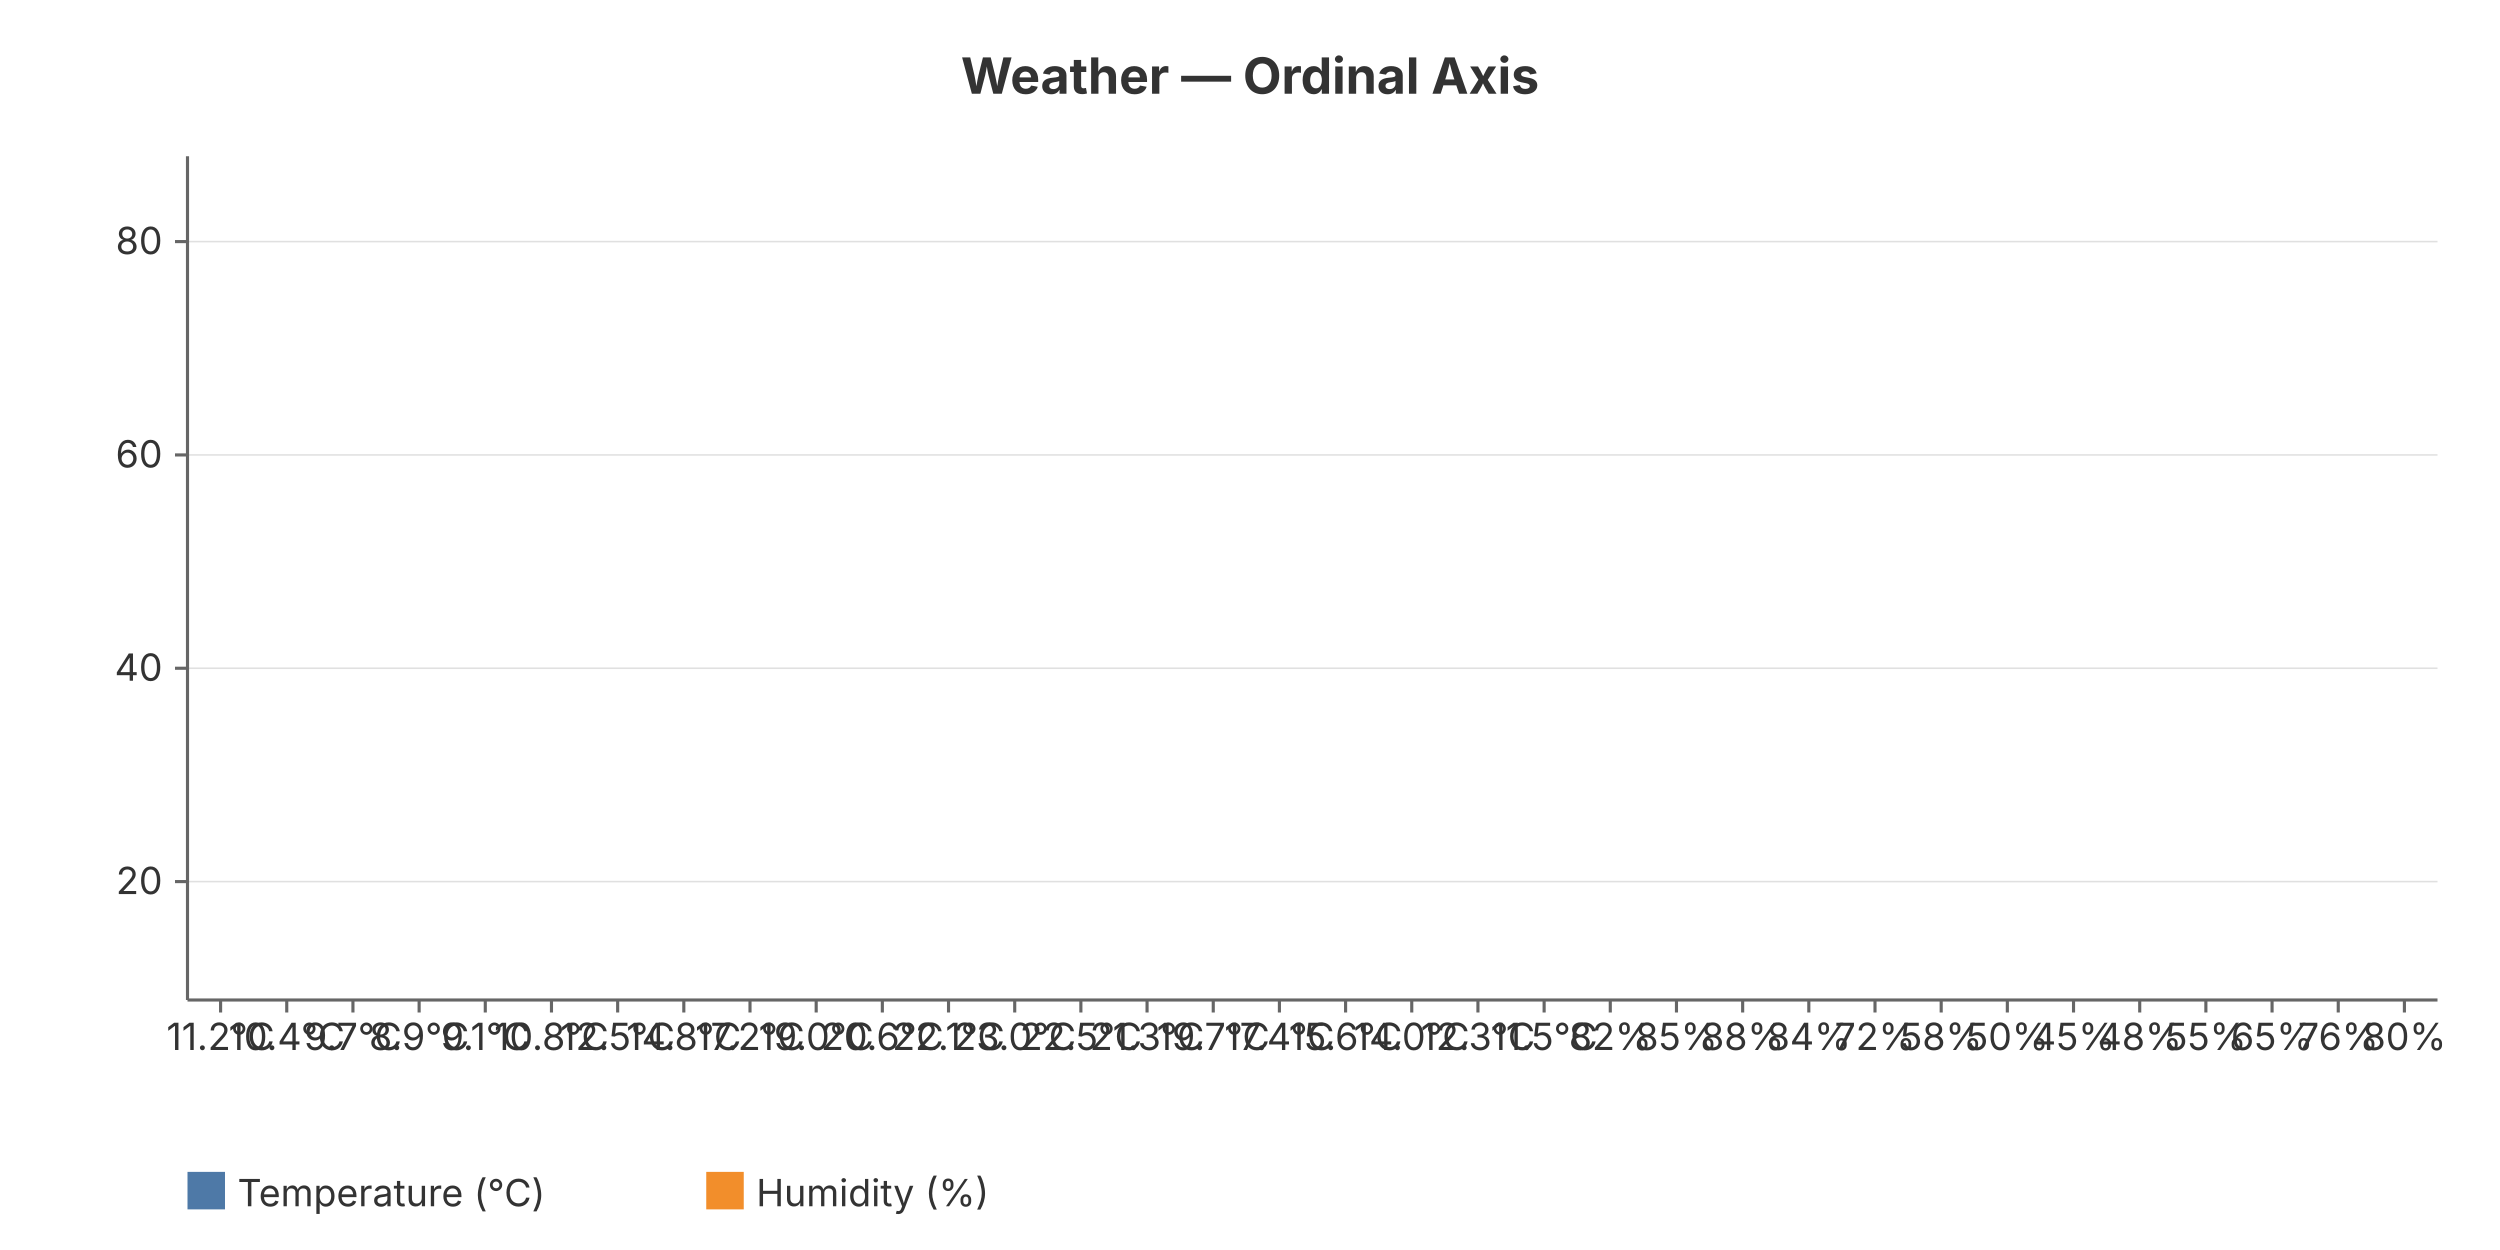
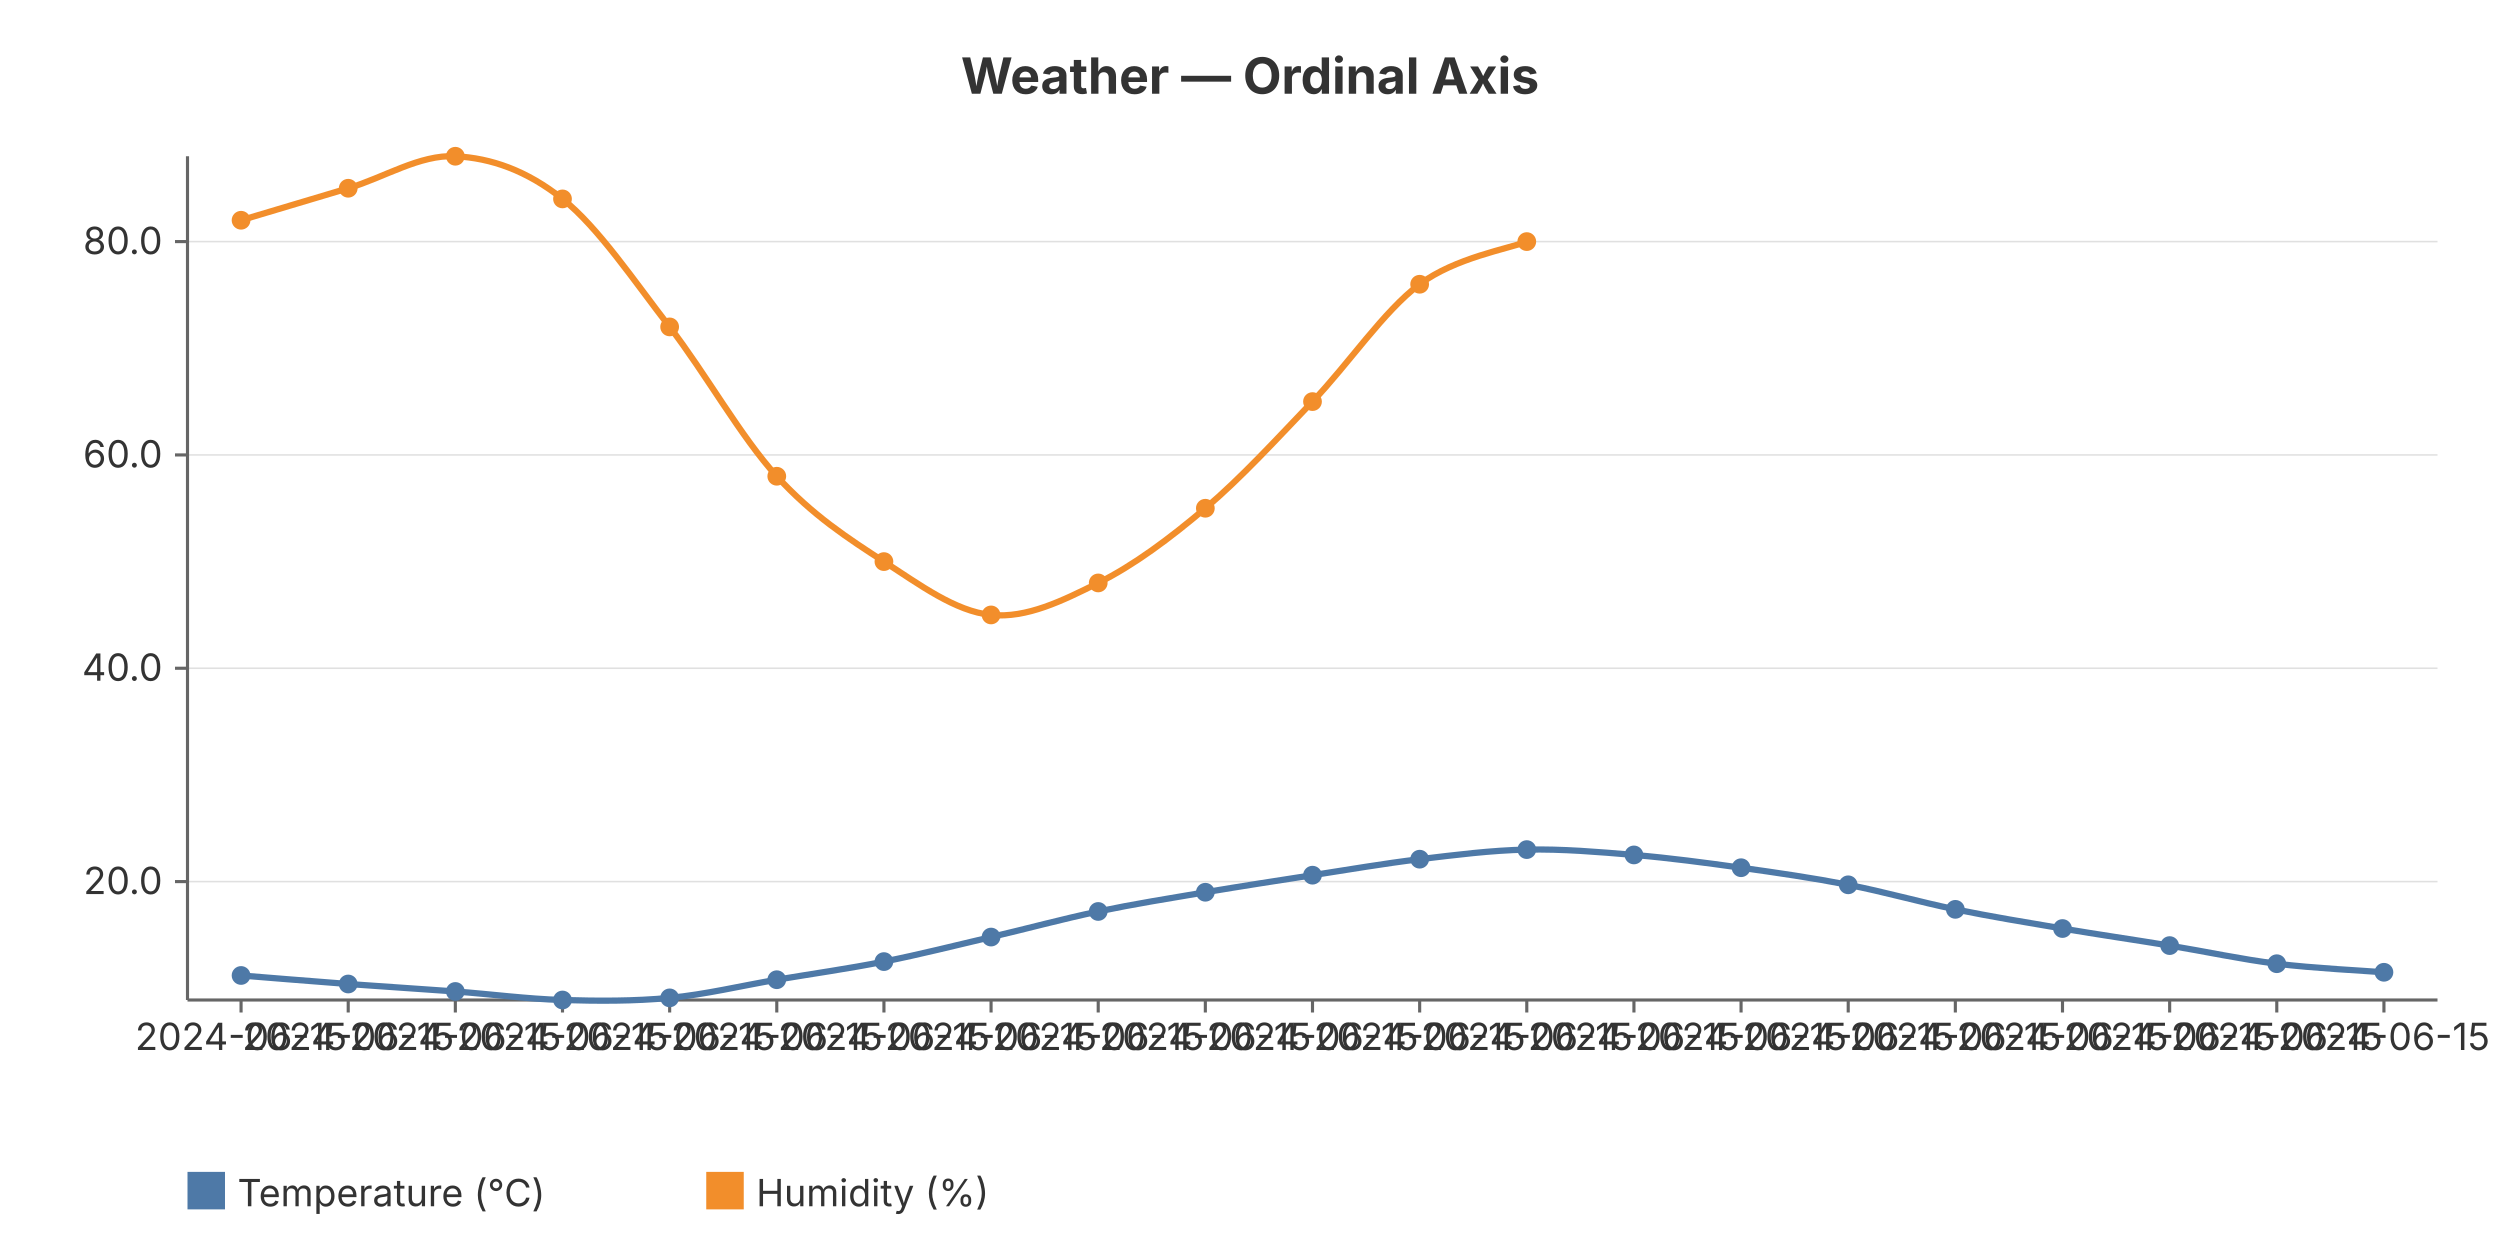
<svg xmlns="http://www.w3.org/2000/svg" viewBox="0 0 800 400" role="img" aria-labelledby="chart-title">
  <style>
    .tooltip { display: none; pointer-events: none; }
    .data-point:hover .tooltip { display: block; }
    .point { transition: r 0.15s; }
    .data-point:hover .point { r: 5; }
    .line { transition: stroke-width 0.2s; }
  </style>
  <rect x="0.00" y="0.00" width="800.00" height="400.00" fill="#ffffff" />
  <g class="grid">
    <line x1="60.00" y1="282.11" x2="780.00" y2="282.11" stroke="#e0e0e0" stroke-width="0.5" />
    <line x1="60.00" y1="213.84" x2="780.00" y2="213.84" stroke="#e0e0e0" stroke-width="0.5" />
    <line x1="60.00" y1="145.58" x2="780.00" y2="145.58" stroke="#e0e0e0" stroke-width="0.5" />
    <line x1="60.00" y1="77.31" x2="780.00" y2="77.31" stroke="#e0e0e0" stroke-width="0.5" />
  </g>
  <g class="y-axis">
    <line x1="60.00" y1="50.00" x2="60.00" y2="320.00" stroke="#666666" stroke-width="1" />
    <line x1="56.00" y1="282.11" x2="60.00" y2="282.11" stroke="#666666" stroke-width="1" />
-     <text x="52.00" y="286.11" text-anchor="end" fill="#333333" font-size="12" font-family="system-ui, -apple-system, sans-serif">20</text>
+     <text x="52.00" y="286.11" text-anchor="end" fill="#333333" font-size="12" font-family="system-ui, -apple-system, sans-serif">20.0</text>
    <line x1="56.00" y1="213.84" x2="60.00" y2="213.84" stroke="#666666" stroke-width="1" />
-     <text x="52.00" y="217.84" text-anchor="end" fill="#333333" font-size="12" font-family="system-ui, -apple-system, sans-serif">40</text>
+     <text x="52.00" y="217.84" text-anchor="end" fill="#333333" font-size="12" font-family="system-ui, -apple-system, sans-serif">40.0</text>
    <line x1="56.00" y1="145.58" x2="60.00" y2="145.58" stroke="#666666" stroke-width="1" />
-     <text x="52.00" y="149.58" text-anchor="end" fill="#333333" font-size="12" font-family="system-ui, -apple-system, sans-serif">60</text>
+     <text x="52.00" y="149.58" text-anchor="end" fill="#333333" font-size="12" font-family="system-ui, -apple-system, sans-serif">60.0</text>
    <line x1="56.00" y1="77.31" x2="60.00" y2="77.31" stroke="#666666" stroke-width="1" />
-     <text x="52.00" y="81.31" text-anchor="end" fill="#333333" font-size="12" font-family="system-ui, -apple-system, sans-serif">80</text>
+     <text x="52.00" y="81.31" text-anchor="end" fill="#333333" font-size="12" font-family="system-ui, -apple-system, sans-serif">80.0</text>
  </g>
  <g class="x-axis">
    <line x1="60.00" y1="320.00" x2="780.00" y2="320.00" stroke="#666666" stroke-width="1" />
-     <line x1="70.59" y1="320.00" x2="70.59" y2="324.00" stroke="#666666" stroke-width="1" />
-     <text x="70.59" y="336.00" text-anchor="middle" fill="#333333" font-size="12" font-family="system-ui, -apple-system, sans-serif">11.2°C</text>
-     <line x1="91.76" y1="320.00" x2="91.76" y2="324.00" stroke="#666666" stroke-width="1" />
-     <text x="91.76" y="336.00" text-anchor="middle" fill="#333333" font-size="12" font-family="system-ui, -apple-system, sans-serif">10.4°C</text>
-     <line x1="112.94" y1="320.00" x2="112.94" y2="324.00" stroke="#666666" stroke-width="1" />
-     <text x="112.94" y="336.00" text-anchor="middle" fill="#333333" font-size="12" font-family="system-ui, -apple-system, sans-serif">9.7°C</text>
-     <line x1="134.12" y1="320.00" x2="134.12" y2="324.00" stroke="#666666" stroke-width="1" />
-     <text x="134.12" y="336.00" text-anchor="middle" fill="#333333" font-size="12" font-family="system-ui, -apple-system, sans-serif">8.9°C</text>
-     <line x1="155.29" y1="320.00" x2="155.29" y2="324.00" stroke="#666666" stroke-width="1" />
-     <text x="155.29" y="336.00" text-anchor="middle" fill="#333333" font-size="12" font-family="system-ui, -apple-system, sans-serif">9.1°C</text>
-     <line x1="176.47" y1="320.00" x2="176.47" y2="324.00" stroke="#666666" stroke-width="1" />
-     <text x="176.47" y="336.00" text-anchor="middle" fill="#333333" font-size="12" font-family="system-ui, -apple-system, sans-serif">10.8°C</text>
-     <line x1="197.65" y1="320.00" x2="197.65" y2="324.00" stroke="#666666" stroke-width="1" />
-     <text x="197.65" y="336.00" text-anchor="middle" fill="#333333" font-size="12" font-family="system-ui, -apple-system, sans-serif">12.5°C</text>
-     <line x1="218.82" y1="320.00" x2="218.82" y2="324.00" stroke="#666666" stroke-width="1" />
-     <text x="218.82" y="336.00" text-anchor="middle" fill="#333333" font-size="12" font-family="system-ui, -apple-system, sans-serif">14.8°C</text>
-     <line x1="240.00" y1="320.00" x2="240.00" y2="324.00" stroke="#666666" stroke-width="1" />
-     <text x="240.00" y="336.00" text-anchor="middle" fill="#333333" font-size="12" font-family="system-ui, -apple-system, sans-serif">17.2°C</text>
-     <line x1="261.18" y1="320.00" x2="261.18" y2="324.00" stroke="#666666" stroke-width="1" />
-     <text x="261.18" y="336.00" text-anchor="middle" fill="#333333" font-size="12" font-family="system-ui, -apple-system, sans-serif">19.0°C</text>
-     <line x1="282.35" y1="320.00" x2="282.35" y2="324.00" stroke="#666666" stroke-width="1" />
-     <text x="282.35" y="336.00" text-anchor="middle" fill="#333333" font-size="12" font-family="system-ui, -apple-system, sans-serif">20.6°C</text>
-     <line x1="303.53" y1="320.00" x2="303.53" y2="324.00" stroke="#666666" stroke-width="1" />
-     <text x="303.53" y="336.00" text-anchor="middle" fill="#333333" font-size="12" font-family="system-ui, -apple-system, sans-serif">22.1°C</text>
-     <line x1="324.71" y1="320.00" x2="324.71" y2="324.00" stroke="#666666" stroke-width="1" />
-     <text x="324.71" y="336.00" text-anchor="middle" fill="#333333" font-size="12" font-family="system-ui, -apple-system, sans-serif">23.0°C</text>
-     <line x1="345.88" y1="320.00" x2="345.88" y2="324.00" stroke="#666666" stroke-width="1" />
-     <text x="345.88" y="336.00" text-anchor="middle" fill="#333333" font-size="12" font-family="system-ui, -apple-system, sans-serif">22.5°C</text>
-     <line x1="367.06" y1="320.00" x2="367.06" y2="324.00" stroke="#666666" stroke-width="1" />
-     <text x="367.06" y="336.00" text-anchor="middle" fill="#333333" font-size="12" font-family="system-ui, -apple-system, sans-serif">21.3°C</text>
-     <line x1="388.24" y1="320.00" x2="388.24" y2="324.00" stroke="#666666" stroke-width="1" />
-     <text x="388.24" y="336.00" text-anchor="middle" fill="#333333" font-size="12" font-family="system-ui, -apple-system, sans-serif">19.7°C</text>
-     <line x1="409.41" y1="320.00" x2="409.41" y2="324.00" stroke="#666666" stroke-width="1" />
-     <text x="409.41" y="336.00" text-anchor="middle" fill="#333333" font-size="12" font-family="system-ui, -apple-system, sans-serif">17.4°C</text>
-     <line x1="430.59" y1="320.00" x2="430.59" y2="324.00" stroke="#666666" stroke-width="1" />
-     <text x="430.59" y="336.00" text-anchor="middle" fill="#333333" font-size="12" font-family="system-ui, -apple-system, sans-serif">15.6°C</text>
-     <line x1="451.76" y1="320.00" x2="451.76" y2="324.00" stroke="#666666" stroke-width="1" />
-     <text x="451.76" y="336.00" text-anchor="middle" fill="#333333" font-size="12" font-family="system-ui, -apple-system, sans-serif">14.0°C</text>
-     <line x1="472.94" y1="320.00" x2="472.94" y2="324.00" stroke="#666666" stroke-width="1" />
-     <text x="472.94" y="336.00" text-anchor="middle" fill="#333333" font-size="12" font-family="system-ui, -apple-system, sans-serif">12.3°C</text>
-     <line x1="494.12" y1="320.00" x2="494.12" y2="324.00" stroke="#666666" stroke-width="1" />
-     <text x="494.12" y="336.00" text-anchor="middle" fill="#333333" font-size="12" font-family="system-ui, -apple-system, sans-serif">11.5°C</text>
-     <line x1="515.29" y1="320.00" x2="515.29" y2="324.00" stroke="#666666" stroke-width="1" />
-     <text x="515.29" y="336.00" text-anchor="middle" fill="#333333" font-size="12" font-family="system-ui, -apple-system, sans-serif">82%</text>
-     <line x1="536.47" y1="320.00" x2="536.47" y2="324.00" stroke="#666666" stroke-width="1" />
-     <text x="536.47" y="336.00" text-anchor="middle" fill="#333333" font-size="12" font-family="system-ui, -apple-system, sans-serif">85%</text>
-     <line x1="557.65" y1="320.00" x2="557.65" y2="324.00" stroke="#666666" stroke-width="1" />
-     <text x="557.65" y="336.00" text-anchor="middle" fill="#333333" font-size="12" font-family="system-ui, -apple-system, sans-serif">88%</text>
-     <line x1="578.82" y1="320.00" x2="578.82" y2="324.00" stroke="#666666" stroke-width="1" />
-     <text x="578.82" y="336.00" text-anchor="middle" fill="#333333" font-size="12" font-family="system-ui, -apple-system, sans-serif">84%</text>
-     <line x1="600.00" y1="320.00" x2="600.00" y2="324.00" stroke="#666666" stroke-width="1" />
-     <text x="600.00" y="336.00" text-anchor="middle" fill="#333333" font-size="12" font-family="system-ui, -apple-system, sans-serif">72%</text>
-     <line x1="621.18" y1="320.00" x2="621.18" y2="324.00" stroke="#666666" stroke-width="1" />
-     <text x="621.18" y="336.00" text-anchor="middle" fill="#333333" font-size="12" font-family="system-ui, -apple-system, sans-serif">58%</text>
-     <line x1="642.35" y1="320.00" x2="642.35" y2="324.00" stroke="#666666" stroke-width="1" />
-     <text x="642.35" y="336.00" text-anchor="middle" fill="#333333" font-size="12" font-family="system-ui, -apple-system, sans-serif">50%</text>
-     <line x1="663.53" y1="320.00" x2="663.53" y2="324.00" stroke="#666666" stroke-width="1" />
-     <text x="663.53" y="336.00" text-anchor="middle" fill="#333333" font-size="12" font-family="system-ui, -apple-system, sans-serif">45%</text>
-     <line x1="684.71" y1="320.00" x2="684.71" y2="324.00" stroke="#666666" stroke-width="1" />
-     <text x="684.71" y="336.00" text-anchor="middle" fill="#333333" font-size="12" font-family="system-ui, -apple-system, sans-serif">48%</text>
-     <line x1="705.88" y1="320.00" x2="705.88" y2="324.00" stroke="#666666" stroke-width="1" />
-     <text x="705.88" y="336.00" text-anchor="middle" fill="#333333" font-size="12" font-family="system-ui, -apple-system, sans-serif">55%</text>
-     <line x1="727.06" y1="320.00" x2="727.06" y2="324.00" stroke="#666666" stroke-width="1" />
-     <text x="727.06" y="336.00" text-anchor="middle" fill="#333333" font-size="12" font-family="system-ui, -apple-system, sans-serif">65%</text>
-     <line x1="748.24" y1="320.00" x2="748.24" y2="324.00" stroke="#666666" stroke-width="1" />
-     <text x="748.24" y="336.00" text-anchor="middle" fill="#333333" font-size="12" font-family="system-ui, -apple-system, sans-serif">76%</text>
-     <line x1="769.41" y1="320.00" x2="769.41" y2="324.00" stroke="#666666" stroke-width="1" />
-     <text x="769.41" y="336.00" text-anchor="middle" fill="#333333" font-size="12" font-family="system-ui, -apple-system, sans-serif">80%</text>
+     <line x1="77.14" y1="320.00" x2="77.14" y2="324.00" stroke="#666666" stroke-width="1" />
+     <text x="77.14" y="336.00" text-anchor="middle" fill="#333333" font-size="12" font-family="system-ui, -apple-system, sans-serif">2024-06-15</text>
+     <line x1="111.43" y1="320.00" x2="111.43" y2="324.00" stroke="#666666" stroke-width="1" />
+     <text x="111.43" y="336.00" text-anchor="middle" fill="#333333" font-size="12" font-family="system-ui, -apple-system, sans-serif">2024-06-15</text>
+     <line x1="145.71" y1="320.00" x2="145.71" y2="324.00" stroke="#666666" stroke-width="1" />
+     <text x="145.71" y="336.00" text-anchor="middle" fill="#333333" font-size="12" font-family="system-ui, -apple-system, sans-serif">2024-06-15</text>
+     <line x1="180.00" y1="320.00" x2="180.00" y2="324.00" stroke="#666666" stroke-width="1" />
+     <text x="180.00" y="336.00" text-anchor="middle" fill="#333333" font-size="12" font-family="system-ui, -apple-system, sans-serif">2024-06-15</text>
+     <line x1="214.29" y1="320.00" x2="214.29" y2="324.00" stroke="#666666" stroke-width="1" />
+     <text x="214.29" y="336.00" text-anchor="middle" fill="#333333" font-size="12" font-family="system-ui, -apple-system, sans-serif">2024-06-15</text>
+     <line x1="248.57" y1="320.00" x2="248.57" y2="324.00" stroke="#666666" stroke-width="1" />
+     <text x="248.57" y="336.00" text-anchor="middle" fill="#333333" font-size="12" font-family="system-ui, -apple-system, sans-serif">2024-06-15</text>
+     <line x1="282.86" y1="320.00" x2="282.86" y2="324.00" stroke="#666666" stroke-width="1" />
+     <text x="282.86" y="336.00" text-anchor="middle" fill="#333333" font-size="12" font-family="system-ui, -apple-system, sans-serif">2024-06-15</text>
+     <line x1="317.14" y1="320.00" x2="317.14" y2="324.00" stroke="#666666" stroke-width="1" />
+     <text x="317.14" y="336.00" text-anchor="middle" fill="#333333" font-size="12" font-family="system-ui, -apple-system, sans-serif">2024-06-15</text>
+     <line x1="351.43" y1="320.00" x2="351.43" y2="324.00" stroke="#666666" stroke-width="1" />
+     <text x="351.43" y="336.00" text-anchor="middle" fill="#333333" font-size="12" font-family="system-ui, -apple-system, sans-serif">2024-06-15</text>
+     <line x1="385.71" y1="320.00" x2="385.71" y2="324.00" stroke="#666666" stroke-width="1" />
+     <text x="385.71" y="336.00" text-anchor="middle" fill="#333333" font-size="12" font-family="system-ui, -apple-system, sans-serif">2024-06-15</text>
+     <line x1="420.00" y1="320.00" x2="420.00" y2="324.00" stroke="#666666" stroke-width="1" />
+     <text x="420.00" y="336.00" text-anchor="middle" fill="#333333" font-size="12" font-family="system-ui, -apple-system, sans-serif">2024-06-15</text>
+     <line x1="454.29" y1="320.00" x2="454.29" y2="324.00" stroke="#666666" stroke-width="1" />
+     <text x="454.29" y="336.00" text-anchor="middle" fill="#333333" font-size="12" font-family="system-ui, -apple-system, sans-serif">2024-06-15</text>
+     <line x1="488.57" y1="320.00" x2="488.57" y2="324.00" stroke="#666666" stroke-width="1" />
+     <text x="488.57" y="336.00" text-anchor="middle" fill="#333333" font-size="12" font-family="system-ui, -apple-system, sans-serif">2024-06-15</text>
+     <line x1="522.86" y1="320.00" x2="522.86" y2="324.00" stroke="#666666" stroke-width="1" />
+     <text x="522.86" y="336.00" text-anchor="middle" fill="#333333" font-size="12" font-family="system-ui, -apple-system, sans-serif">2024-06-15</text>
+     <line x1="557.14" y1="320.00" x2="557.14" y2="324.00" stroke="#666666" stroke-width="1" />
+     <text x="557.14" y="336.00" text-anchor="middle" fill="#333333" font-size="12" font-family="system-ui, -apple-system, sans-serif">2024-06-15</text>
+     <line x1="591.43" y1="320.00" x2="591.43" y2="324.00" stroke="#666666" stroke-width="1" />
+     <text x="591.43" y="336.00" text-anchor="middle" fill="#333333" font-size="12" font-family="system-ui, -apple-system, sans-serif">2024-06-15</text>
+     <line x1="625.71" y1="320.00" x2="625.71" y2="324.00" stroke="#666666" stroke-width="1" />
+     <text x="625.71" y="336.00" text-anchor="middle" fill="#333333" font-size="12" font-family="system-ui, -apple-system, sans-serif">2024-06-15</text>
+     <line x1="660.00" y1="320.00" x2="660.00" y2="324.00" stroke="#666666" stroke-width="1" />
+     <text x="660.00" y="336.00" text-anchor="middle" fill="#333333" font-size="12" font-family="system-ui, -apple-system, sans-serif">2024-06-15</text>
+     <line x1="694.29" y1="320.00" x2="694.29" y2="324.00" stroke="#666666" stroke-width="1" />
+     <text x="694.29" y="336.00" text-anchor="middle" fill="#333333" font-size="12" font-family="system-ui, -apple-system, sans-serif">2024-06-15</text>
+     <line x1="728.57" y1="320.00" x2="728.57" y2="324.00" stroke="#666666" stroke-width="1" />
+     <text x="728.57" y="336.00" text-anchor="middle" fill="#333333" font-size="12" font-family="system-ui, -apple-system, sans-serif">2024-06-15</text>
+     <line x1="762.86" y1="320.00" x2="762.86" y2="324.00" stroke="#666666" stroke-width="1" />
+     <text x="762.86" y="336.00" text-anchor="middle" fill="#333333" font-size="12" font-family="system-ui, -apple-system, sans-serif">2024-06-15</text>
  </g>
  <text x="400.00" y="30.00" text-anchor="middle" fill="#333333" font-size="16" font-weight="bold" font-family="system-ui, -apple-system, sans-serif">Weather — Ordinal Axis</text>
  <g class="series-0">
-     <path d="M36389850423.53,312.15 C36389867364.71,312.60 36389916070.59,314.03 36389952070.59,314.88 C36389988070.59,315.73 36390030423.53,316.42 36390066423.53,317.27 C36390102423.53,318.12 36390134188.24,319.66 36390168070.59,320.00 C36390201952.94,320.34 36390236894.12,320.40 36390269717.65,319.32 C36390302541.18,318.24 36390342776.47,315.45 36390365011.76,313.51 C36390387247.06,311.58 36390378776.47,309.99 36390403129.41,307.71 C36390427482.35,305.44 36390478305.88,302.53 36390511129.41,299.86 C36390543952.94,297.19 36390576776.47,294.06 36390600070.59,291.67 C36390623364.71,289.28 36390633952.94,287.46 36390650894.12,285.52 C36390667835.29,283.59 36390677364.71,281.83 36390701717.65,280.06 C36390726070.59,278.30 36390765247.06,276.31 36390797011.76,274.94 C36390828776.47,273.58 36390869011.76,272.10 36390892305.88,271.87 C36390915600.00,271.64 36390913482.35,272.61 36390936776.47,273.58 C36390960070.59,274.54 36390999247.06,276.08 36391032070.59,277.67 C36391064894.12,279.27 36391101952.94,280.92 36391133717.65,283.14 C36391165482.35,285.35 36391190894.12,288.65 36391222658.82,290.99 C36391254423.53,293.32 36391290423.53,295.20 36391324305.88,297.13 C36391358188.24,299.06 36391392070.59,300.71 36391425952.94,302.59 C36391459835.29,304.47 36391491600.00,306.97 36391527600.00,308.39 C36391563600.00,309.82 36391622894.12,310.67 36391641952.94,311.13" fill="none" stroke="#4e79a7" stroke-width="2" class="line" />
+     <path d="M77.14,312.15 C82.86,312.60 100.00,314.03 111.43,314.88 C122.86,315.73 134.29,316.42 145.71,317.27 C157.14,318.12 168.57,319.66 180.00,320.00 C191.43,320.34 202.86,320.40 214.29,319.32 C225.71,318.24 237.14,315.45 248.57,313.51 C260.00,311.58 271.43,309.99 282.86,307.71 C294.29,305.44 305.71,302.53 317.14,299.86 C328.57,297.19 340.00,294.06 351.43,291.67 C362.86,289.28 374.29,287.46 385.71,285.52 C397.14,283.59 408.57,281.83 420.00,280.06 C431.43,278.30 442.86,276.31 454.29,274.94 C465.71,273.58 477.14,272.10 488.57,271.87 C500.00,271.64 511.43,272.61 522.86,273.58 C534.29,274.54 545.71,276.08 557.14,277.67 C568.57,279.27 580.00,280.92 591.43,283.14 C602.86,285.35 614.29,288.65 625.71,290.99 C637.14,293.32 648.57,295.20 660.00,297.13 C671.43,299.06 682.86,300.71 694.29,302.59 C705.71,304.47 717.14,306.97 728.57,308.39 C740.00,309.82 757.14,310.67 762.86,311.13" fill="none" stroke="#4e79a7" stroke-width="2" class="line" />
    <g class="data-point" aria-label="11.2°C">
-       <circle cx="36389850423.53" cy="312.15" r="3.0" fill="#4e79a7" class="point" />
-       <g class="tooltip">
-         <rect x="36389850431.53" y="292.15" width="60.00" height="18.00" fill="white" stroke="#ccc" rx="3" />
-         <text x="36389850435.53" y="305.15" fill="#333333" font-size="10" font-family="system-ui, -apple-system, sans-serif">11.2°C</text>
+       <circle cx="77.14" cy="312.15" r="3.0" fill="#4e79a7" class="point" />
+       <g class="tooltip">
+         <rect x="85.14" y="292.15" width="60.00" height="18.00" fill="white" stroke="#ccc" rx="3" />
+         <text x="89.14" y="305.15" fill="#333333" font-size="10" font-family="system-ui, -apple-system, sans-serif">11.2°C</text>
      </g>
    </g>
    <g class="data-point" aria-label="10.4°C">
-       <circle cx="36389952070.59" cy="314.88" r="3.0" fill="#4e79a7" class="point" />
-       <g class="tooltip">
-         <rect x="36389952078.59" y="294.88" width="60.00" height="18.00" fill="white" stroke="#ccc" rx="3" />
-         <text x="36389952082.59" y="307.88" fill="#333333" font-size="10" font-family="system-ui, -apple-system, sans-serif">10.4°C</text>
+       <circle cx="111.43" cy="314.88" r="3.0" fill="#4e79a7" class="point" />
+       <g class="tooltip">
+         <rect x="119.43" y="294.88" width="60.00" height="18.00" fill="white" stroke="#ccc" rx="3" />
+         <text x="123.43" y="307.88" fill="#333333" font-size="10" font-family="system-ui, -apple-system, sans-serif">10.4°C</text>
      </g>
    </g>
    <g class="data-point" aria-label="9.7°C">
-       <circle cx="36390066423.53" cy="317.27" r="3.0" fill="#4e79a7" class="point" />
-       <g class="tooltip">
-         <rect x="36390066431.53" y="297.27" width="60.00" height="18.00" fill="white" stroke="#ccc" rx="3" />
-         <text x="36390066435.53" y="310.27" fill="#333333" font-size="10" font-family="system-ui, -apple-system, sans-serif">9.7°C</text>
+       <circle cx="145.71" cy="317.27" r="3.0" fill="#4e79a7" class="point" />
+       <g class="tooltip">
+         <rect x="153.71" y="297.27" width="60.00" height="18.00" fill="white" stroke="#ccc" rx="3" />
+         <text x="157.71" y="310.27" fill="#333333" font-size="10" font-family="system-ui, -apple-system, sans-serif">9.7°C</text>
      </g>
    </g>
    <g class="data-point" aria-label="8.9°C">
-       <circle cx="36390168070.59" cy="320.00" r="3.0" fill="#4e79a7" class="point" />
-       <g class="tooltip">
-         <rect x="36390168078.59" y="300.00" width="60.00" height="18.00" fill="white" stroke="#ccc" rx="3" />
-         <text x="36390168082.59" y="313.00" fill="#333333" font-size="10" font-family="system-ui, -apple-system, sans-serif">8.9°C</text>
+       <circle cx="180.00" cy="320.00" r="3.0" fill="#4e79a7" class="point" />
+       <g class="tooltip">
+         <rect x="188.00" y="300.00" width="60.00" height="18.00" fill="white" stroke="#ccc" rx="3" />
+         <text x="192.00" y="313.00" fill="#333333" font-size="10" font-family="system-ui, -apple-system, sans-serif">8.9°C</text>
      </g>
    </g>
    <g class="data-point" aria-label="9.1°C">
-       <circle cx="36390269717.65" cy="319.32" r="3.0" fill="#4e79a7" class="point" />
-       <g class="tooltip">
-         <rect x="36390269725.65" y="299.32" width="60.00" height="18.00" fill="white" stroke="#ccc" rx="3" />
-         <text x="36390269729.65" y="312.32" fill="#333333" font-size="10" font-family="system-ui, -apple-system, sans-serif">9.1°C</text>
+       <circle cx="214.29" cy="319.32" r="3.0" fill="#4e79a7" class="point" />
+       <g class="tooltip">
+         <rect x="222.29" y="299.32" width="60.00" height="18.00" fill="white" stroke="#ccc" rx="3" />
+         <text x="226.29" y="312.32" fill="#333333" font-size="10" font-family="system-ui, -apple-system, sans-serif">9.1°C</text>
      </g>
    </g>
    <g class="data-point" aria-label="10.8°C">
-       <circle cx="36390365011.76" cy="313.51" r="3.0" fill="#4e79a7" class="point" />
-       <g class="tooltip">
-         <rect x="36390365019.76" y="293.51" width="60.00" height="18.00" fill="white" stroke="#ccc" rx="3" />
-         <text x="36390365023.76" y="306.51" fill="#333333" font-size="10" font-family="system-ui, -apple-system, sans-serif">10.8°C</text>
+       <circle cx="248.57" cy="313.51" r="3.0" fill="#4e79a7" class="point" />
+       <g class="tooltip">
+         <rect x="256.57" y="293.51" width="60.00" height="18.00" fill="white" stroke="#ccc" rx="3" />
+         <text x="260.57" y="306.51" fill="#333333" font-size="10" font-family="system-ui, -apple-system, sans-serif">10.8°C</text>
      </g>
    </g>
    <g class="data-point" aria-label="12.5°C">
-       <circle cx="36390403129.41" cy="307.71" r="3.0" fill="#4e79a7" class="point" />
-       <g class="tooltip">
-         <rect x="36390403137.41" y="287.71" width="60.00" height="18.00" fill="white" stroke="#ccc" rx="3" />
-         <text x="36390403141.41" y="300.71" fill="#333333" font-size="10" font-family="system-ui, -apple-system, sans-serif">12.5°C</text>
+       <circle cx="282.86" cy="307.71" r="3.0" fill="#4e79a7" class="point" />
+       <g class="tooltip">
+         <rect x="290.86" y="287.71" width="60.00" height="18.00" fill="white" stroke="#ccc" rx="3" />
+         <text x="294.86" y="300.71" fill="#333333" font-size="10" font-family="system-ui, -apple-system, sans-serif">12.5°C</text>
      </g>
    </g>
    <g class="data-point" aria-label="14.8°C">
-       <circle cx="36390511129.41" cy="299.86" r="3.0" fill="#4e79a7" class="point" />
-       <g class="tooltip">
-         <rect x="36390511137.41" y="279.86" width="60.00" height="18.00" fill="white" stroke="#ccc" rx="3" />
-         <text x="36390511141.41" y="292.86" fill="#333333" font-size="10" font-family="system-ui, -apple-system, sans-serif">14.8°C</text>
+       <circle cx="317.14" cy="299.86" r="3.0" fill="#4e79a7" class="point" />
+       <g class="tooltip">
+         <rect x="325.14" y="279.86" width="60.00" height="18.00" fill="white" stroke="#ccc" rx="3" />
+         <text x="329.14" y="292.86" fill="#333333" font-size="10" font-family="system-ui, -apple-system, sans-serif">14.8°C</text>
      </g>
    </g>
    <g class="data-point" aria-label="17.2°C">
-       <circle cx="36390600070.59" cy="291.67" r="3.0" fill="#4e79a7" class="point" />
-       <g class="tooltip">
-         <rect x="36390600078.59" y="271.67" width="60.00" height="18.00" fill="white" stroke="#ccc" rx="3" />
-         <text x="36390600082.59" y="284.67" fill="#333333" font-size="10" font-family="system-ui, -apple-system, sans-serif">17.2°C</text>
+       <circle cx="351.43" cy="291.67" r="3.0" fill="#4e79a7" class="point" />
+       <g class="tooltip">
+         <rect x="359.43" y="271.67" width="60.00" height="18.00" fill="white" stroke="#ccc" rx="3" />
+         <text x="363.43" y="284.67" fill="#333333" font-size="10" font-family="system-ui, -apple-system, sans-serif">17.2°C</text>
      </g>
    </g>
    <g class="data-point" aria-label="19.0°C">
-       <circle cx="36390650894.12" cy="285.52" r="3.0" fill="#4e79a7" class="point" />
-       <g class="tooltip">
-         <rect x="36390650902.12" y="265.52" width="60.00" height="18.00" fill="white" stroke="#ccc" rx="3" />
-         <text x="36390650906.12" y="278.52" fill="#333333" font-size="10" font-family="system-ui, -apple-system, sans-serif">19.0°C</text>
+       <circle cx="385.71" cy="285.52" r="3.0" fill="#4e79a7" class="point" />
+       <g class="tooltip">
+         <rect x="393.71" y="265.52" width="60.00" height="18.00" fill="white" stroke="#ccc" rx="3" />
+         <text x="397.71" y="278.52" fill="#333333" font-size="10" font-family="system-ui, -apple-system, sans-serif">19.0°C</text>
      </g>
    </g>
    <g class="data-point" aria-label="20.6°C">
-       <circle cx="36390701717.65" cy="280.06" r="3.0" fill="#4e79a7" class="point" />
-       <g class="tooltip">
-         <rect x="36390701725.65" y="260.06" width="60.00" height="18.00" fill="white" stroke="#ccc" rx="3" />
-         <text x="36390701729.65" y="273.06" fill="#333333" font-size="10" font-family="system-ui, -apple-system, sans-serif">20.6°C</text>
+       <circle cx="420.00" cy="280.06" r="3.0" fill="#4e79a7" class="point" />
+       <g class="tooltip">
+         <rect x="428.00" y="260.06" width="60.00" height="18.00" fill="white" stroke="#ccc" rx="3" />
+         <text x="432.00" y="273.06" fill="#333333" font-size="10" font-family="system-ui, -apple-system, sans-serif">20.6°C</text>
      </g>
    </g>
    <g class="data-point" aria-label="22.1°C">
-       <circle cx="36390797011.76" cy="274.94" r="3.0" fill="#4e79a7" class="point" />
-       <g class="tooltip">
-         <rect x="36390797019.76" y="254.94" width="60.00" height="18.00" fill="white" stroke="#ccc" rx="3" />
-         <text x="36390797023.76" y="267.94" fill="#333333" font-size="10" font-family="system-ui, -apple-system, sans-serif">22.1°C</text>
+       <circle cx="454.29" cy="274.94" r="3.0" fill="#4e79a7" class="point" />
+       <g class="tooltip">
+         <rect x="462.29" y="254.94" width="60.00" height="18.00" fill="white" stroke="#ccc" rx="3" />
+         <text x="466.29" y="267.94" fill="#333333" font-size="10" font-family="system-ui, -apple-system, sans-serif">22.1°C</text>
      </g>
    </g>
    <g class="data-point" aria-label="23.0°C">
-       <circle cx="36390892305.88" cy="271.87" r="3.0" fill="#4e79a7" class="point" />
-       <g class="tooltip">
-         <rect x="36390892313.88" y="251.87" width="60.00" height="18.00" fill="white" stroke="#ccc" rx="3" />
-         <text x="36390892317.88" y="264.87" fill="#333333" font-size="10" font-family="system-ui, -apple-system, sans-serif">23.0°C</text>
+       <circle cx="488.57" cy="271.87" r="3.0" fill="#4e79a7" class="point" />
+       <g class="tooltip">
+         <rect x="496.57" y="251.87" width="60.00" height="18.00" fill="white" stroke="#ccc" rx="3" />
+         <text x="500.57" y="264.87" fill="#333333" font-size="10" font-family="system-ui, -apple-system, sans-serif">23.0°C</text>
      </g>
    </g>
    <g class="data-point" aria-label="22.5°C">
-       <circle cx="36390936776.47" cy="273.58" r="3.0" fill="#4e79a7" class="point" />
-       <g class="tooltip">
-         <rect x="36390936784.47" y="253.58" width="60.00" height="18.00" fill="white" stroke="#ccc" rx="3" />
-         <text x="36390936788.47" y="266.58" fill="#333333" font-size="10" font-family="system-ui, -apple-system, sans-serif">22.5°C</text>
+       <circle cx="522.86" cy="273.58" r="3.0" fill="#4e79a7" class="point" />
+       <g class="tooltip">
+         <rect x="530.86" y="253.58" width="60.00" height="18.00" fill="white" stroke="#ccc" rx="3" />
+         <text x="534.86" y="266.58" fill="#333333" font-size="10" font-family="system-ui, -apple-system, sans-serif">22.5°C</text>
      </g>
    </g>
    <g class="data-point" aria-label="21.3°C">
-       <circle cx="36391032070.59" cy="277.67" r="3.0" fill="#4e79a7" class="point" />
-       <g class="tooltip">
-         <rect x="36391032078.59" y="257.67" width="60.00" height="18.00" fill="white" stroke="#ccc" rx="3" />
-         <text x="36391032082.59" y="270.67" fill="#333333" font-size="10" font-family="system-ui, -apple-system, sans-serif">21.3°C</text>
+       <circle cx="557.14" cy="277.67" r="3.0" fill="#4e79a7" class="point" />
+       <g class="tooltip">
+         <rect x="565.14" y="257.67" width="60.00" height="18.00" fill="white" stroke="#ccc" rx="3" />
+         <text x="569.14" y="270.67" fill="#333333" font-size="10" font-family="system-ui, -apple-system, sans-serif">21.3°C</text>
      </g>
    </g>
    <g class="data-point" aria-label="19.7°C">
-       <circle cx="36391133717.65" cy="283.14" r="3.0" fill="#4e79a7" class="point" />
-       <g class="tooltip">
-         <rect x="36391133725.65" y="263.14" width="60.00" height="18.00" fill="white" stroke="#ccc" rx="3" />
-         <text x="36391133729.65" y="276.14" fill="#333333" font-size="10" font-family="system-ui, -apple-system, sans-serif">19.7°C</text>
+       <circle cx="591.43" cy="283.14" r="3.0" fill="#4e79a7" class="point" />
+       <g class="tooltip">
+         <rect x="599.43" y="263.14" width="60.00" height="18.00" fill="white" stroke="#ccc" rx="3" />
+         <text x="603.43" y="276.14" fill="#333333" font-size="10" font-family="system-ui, -apple-system, sans-serif">19.7°C</text>
      </g>
    </g>
    <g class="data-point" aria-label="17.4°C">
-       <circle cx="36391222658.82" cy="290.99" r="3.0" fill="#4e79a7" class="point" />
-       <g class="tooltip">
-         <rect x="36391222666.82" y="270.99" width="60.00" height="18.00" fill="white" stroke="#ccc" rx="3" />
-         <text x="36391222670.82" y="283.99" fill="#333333" font-size="10" font-family="system-ui, -apple-system, sans-serif">17.4°C</text>
+       <circle cx="625.71" cy="290.99" r="3.0" fill="#4e79a7" class="point" />
+       <g class="tooltip">
+         <rect x="633.71" y="270.99" width="60.00" height="18.00" fill="white" stroke="#ccc" rx="3" />
+         <text x="637.71" y="283.99" fill="#333333" font-size="10" font-family="system-ui, -apple-system, sans-serif">17.4°C</text>
      </g>
    </g>
    <g class="data-point" aria-label="15.6°C">
-       <circle cx="36391324305.88" cy="297.13" r="3.0" fill="#4e79a7" class="point" />
-       <g class="tooltip">
-         <rect x="36391324313.88" y="277.13" width="60.00" height="18.00" fill="white" stroke="#ccc" rx="3" />
-         <text x="36391324317.88" y="290.13" fill="#333333" font-size="10" font-family="system-ui, -apple-system, sans-serif">15.6°C</text>
+       <circle cx="660.00" cy="297.13" r="3.0" fill="#4e79a7" class="point" />
+       <g class="tooltip">
+         <rect x="668.00" y="277.13" width="60.00" height="18.00" fill="white" stroke="#ccc" rx="3" />
+         <text x="672.00" y="290.13" fill="#333333" font-size="10" font-family="system-ui, -apple-system, sans-serif">15.6°C</text>
      </g>
    </g>
    <g class="data-point" aria-label="14.0°C">
-       <circle cx="36391425952.94" cy="302.59" r="3.0" fill="#4e79a7" class="point" />
-       <g class="tooltip">
-         <rect x="36391425960.94" y="282.59" width="60.00" height="18.00" fill="white" stroke="#ccc" rx="3" />
-         <text x="36391425964.94" y="295.59" fill="#333333" font-size="10" font-family="system-ui, -apple-system, sans-serif">14.0°C</text>
+       <circle cx="694.29" cy="302.59" r="3.0" fill="#4e79a7" class="point" />
+       <g class="tooltip">
+         <rect x="702.29" y="282.59" width="60.00" height="18.00" fill="white" stroke="#ccc" rx="3" />
+         <text x="706.29" y="295.59" fill="#333333" font-size="10" font-family="system-ui, -apple-system, sans-serif">14.0°C</text>
      </g>
    </g>
    <g class="data-point" aria-label="12.3°C">
-       <circle cx="36391527600.00" cy="308.39" r="3.0" fill="#4e79a7" class="point" />
-       <g class="tooltip">
-         <rect x="36391527608.00" y="288.39" width="60.00" height="18.00" fill="white" stroke="#ccc" rx="3" />
-         <text x="36391527612.00" y="301.39" fill="#333333" font-size="10" font-family="system-ui, -apple-system, sans-serif">12.3°C</text>
+       <circle cx="728.57" cy="308.39" r="3.0" fill="#4e79a7" class="point" />
+       <g class="tooltip">
+         <rect x="736.57" y="288.39" width="60.00" height="18.00" fill="white" stroke="#ccc" rx="3" />
+         <text x="740.57" y="301.39" fill="#333333" font-size="10" font-family="system-ui, -apple-system, sans-serif">12.3°C</text>
      </g>
    </g>
    <g class="data-point" aria-label="11.5°C">
-       <circle cx="36391641952.94" cy="311.13" r="3.0" fill="#4e79a7" class="point" />
-       <g class="tooltip">
-         <rect x="36391641960.94" y="291.13" width="60.00" height="18.00" fill="white" stroke="#ccc" rx="3" />
-         <text x="36391641964.94" y="304.13" fill="#333333" font-size="10" font-family="system-ui, -apple-system, sans-serif">11.5°C</text>
+       <circle cx="762.86" cy="311.13" r="3.0" fill="#4e79a7" class="point" />
+       <g class="tooltip">
+         <rect x="770.86" y="291.13" width="60.00" height="18.00" fill="white" stroke="#ccc" rx="3" />
+         <text x="774.86" y="304.13" fill="#333333" font-size="10" font-family="system-ui, -apple-system, sans-serif">11.5°C</text>
      </g>
    </g>
  </g>
  <g class="series-1">
-     <path d="M36389850423.53,70.48 C36389882188.24,68.77 36389980658.82,63.65 36390041011.76,60.24 C36390101364.71,56.83 36390161717.65,49.43 36390212541.18,50.00 C36390263364.71,50.57 36390301482.35,54.55 36390345952.94,63.65 C36390390423.53,72.76 36390434894.12,89.82 36390479364.71,104.61 C36390523835.29,119.41 36390571482.35,139.89 36390612776.47,152.40 C36390654070.59,164.92 36390689011.76,172.31 36390727129.41,179.71 C36390765247.06,187.10 36390797011.76,195.64 36390841482.35,196.78 C36390885952.94,197.91 36390943129.41,192.23 36390993952.94,186.54 C36391044776.47,180.85 36391095600.00,172.31 36391146423.53,162.64 C36391197247.06,152.97 36391241717.65,140.46 36391298894.12,128.51 C36391356070.59,116.56 36391438658.82,99.49 36391489482.35,90.96 C36391540305.88,82.43 36391584776.47,79.58 36391603835.29,77.31" fill="none" stroke="#f28e2b" stroke-width="2" class="line" />
+     <path d="M77.14,70.48 C82.86,68.77 100.00,63.65 111.43,60.24 C122.86,56.83 134.29,49.43 145.71,50.00 C157.14,50.57 168.57,54.55 180.00,63.65 C191.43,72.76 202.86,89.82 214.29,104.61 C225.71,119.41 237.14,139.89 248.57,152.40 C260.00,164.92 271.43,172.31 282.86,179.71 C294.29,187.10 305.71,195.64 317.14,196.78 C328.57,197.91 340.00,192.23 351.43,186.54 C362.86,180.85 374.29,172.31 385.71,162.64 C397.14,152.97 408.57,140.46 420.00,128.51 C431.43,116.56 442.86,99.49 454.29,90.96 C465.71,82.43 482.86,79.58 488.57,77.31" fill="none" stroke="#f28e2b" stroke-width="2" class="line" />
    <g class="data-point" aria-label="82%">
-       <circle cx="36389850423.53" cy="70.48" r="3.0" fill="#f28e2b" class="point" />
-       <g class="tooltip">
-         <rect x="36389850431.53" y="50.48" width="60.00" height="18.00" fill="white" stroke="#ccc" rx="3" />
-         <text x="36389850435.53" y="63.48" fill="#333333" font-size="10" font-family="system-ui, -apple-system, sans-serif">82%</text>
+       <circle cx="77.14" cy="70.48" r="3.0" fill="#f28e2b" class="point" />
+       <g class="tooltip">
+         <rect x="85.14" y="50.48" width="60.00" height="18.00" fill="white" stroke="#ccc" rx="3" />
+         <text x="89.14" y="63.48" fill="#333333" font-size="10" font-family="system-ui, -apple-system, sans-serif">82%</text>
      </g>
    </g>
    <g class="data-point" aria-label="85%">
-       <circle cx="36390041011.76" cy="60.24" r="3.0" fill="#f28e2b" class="point" />
-       <g class="tooltip">
-         <rect x="36390041019.76" y="40.24" width="60.00" height="18.00" fill="white" stroke="#ccc" rx="3" />
-         <text x="36390041023.76" y="53.24" fill="#333333" font-size="10" font-family="system-ui, -apple-system, sans-serif">85%</text>
+       <circle cx="111.43" cy="60.24" r="3.0" fill="#f28e2b" class="point" />
+       <g class="tooltip">
+         <rect x="119.43" y="40.24" width="60.00" height="18.00" fill="white" stroke="#ccc" rx="3" />
+         <text x="123.43" y="53.24" fill="#333333" font-size="10" font-family="system-ui, -apple-system, sans-serif">85%</text>
      </g>
    </g>
    <g class="data-point" aria-label="88%">
-       <circle cx="36390212541.18" cy="50.00" r="3.0" fill="#f28e2b" class="point" />
-       <g class="tooltip">
-         <rect x="36390212549.18" y="30.00" width="60.00" height="18.00" fill="white" stroke="#ccc" rx="3" />
-         <text x="36390212553.18" y="43.00" fill="#333333" font-size="10" font-family="system-ui, -apple-system, sans-serif">88%</text>
+       <circle cx="145.71" cy="50.00" r="3.0" fill="#f28e2b" class="point" />
+       <g class="tooltip">
+         <rect x="153.71" y="30.00" width="60.00" height="18.00" fill="white" stroke="#ccc" rx="3" />
+         <text x="157.71" y="43.00" fill="#333333" font-size="10" font-family="system-ui, -apple-system, sans-serif">88%</text>
      </g>
    </g>
    <g class="data-point" aria-label="84%">
-       <circle cx="36390345952.94" cy="63.65" r="3.0" fill="#f28e2b" class="point" />
-       <g class="tooltip">
-         <rect x="36390345960.94" y="43.65" width="60.00" height="18.00" fill="white" stroke="#ccc" rx="3" />
-         <text x="36390345964.94" y="56.65" fill="#333333" font-size="10" font-family="system-ui, -apple-system, sans-serif">84%</text>
+       <circle cx="180.00" cy="63.65" r="3.0" fill="#f28e2b" class="point" />
+       <g class="tooltip">
+         <rect x="188.00" y="43.65" width="60.00" height="18.00" fill="white" stroke="#ccc" rx="3" />
+         <text x="192.00" y="56.65" fill="#333333" font-size="10" font-family="system-ui, -apple-system, sans-serif">84%</text>
      </g>
    </g>
    <g class="data-point" aria-label="72%">
-       <circle cx="36390479364.71" cy="104.61" r="3.0" fill="#f28e2b" class="point" />
-       <g class="tooltip">
-         <rect x="36390479372.71" y="84.61" width="60.00" height="18.00" fill="white" stroke="#ccc" rx="3" />
-         <text x="36390479376.71" y="97.61" fill="#333333" font-size="10" font-family="system-ui, -apple-system, sans-serif">72%</text>
+       <circle cx="214.29" cy="104.61" r="3.0" fill="#f28e2b" class="point" />
+       <g class="tooltip">
+         <rect x="222.29" y="84.61" width="60.00" height="18.00" fill="white" stroke="#ccc" rx="3" />
+         <text x="226.29" y="97.61" fill="#333333" font-size="10" font-family="system-ui, -apple-system, sans-serif">72%</text>
      </g>
    </g>
    <g class="data-point" aria-label="58%">
-       <circle cx="36390612776.47" cy="152.40" r="3.0" fill="#f28e2b" class="point" />
-       <g class="tooltip">
-         <rect x="36390612784.47" y="132.40" width="60.00" height="18.00" fill="white" stroke="#ccc" rx="3" />
-         <text x="36390612788.47" y="145.40" fill="#333333" font-size="10" font-family="system-ui, -apple-system, sans-serif">58%</text>
+       <circle cx="248.57" cy="152.40" r="3.0" fill="#f28e2b" class="point" />
+       <g class="tooltip">
+         <rect x="256.57" y="132.40" width="60.00" height="18.00" fill="white" stroke="#ccc" rx="3" />
+         <text x="260.57" y="145.40" fill="#333333" font-size="10" font-family="system-ui, -apple-system, sans-serif">58%</text>
      </g>
    </g>
    <g class="data-point" aria-label="50%">
-       <circle cx="36390727129.41" cy="179.71" r="3.0" fill="#f28e2b" class="point" />
-       <g class="tooltip">
-         <rect x="36390727137.41" y="159.71" width="60.00" height="18.00" fill="white" stroke="#ccc" rx="3" />
-         <text x="36390727141.41" y="172.71" fill="#333333" font-size="10" font-family="system-ui, -apple-system, sans-serif">50%</text>
+       <circle cx="282.86" cy="179.71" r="3.0" fill="#f28e2b" class="point" />
+       <g class="tooltip">
+         <rect x="290.86" y="159.71" width="60.00" height="18.00" fill="white" stroke="#ccc" rx="3" />
+         <text x="294.86" y="172.71" fill="#333333" font-size="10" font-family="system-ui, -apple-system, sans-serif">50%</text>
      </g>
    </g>
    <g class="data-point" aria-label="45%">
-       <circle cx="36390841482.35" cy="196.78" r="3.0" fill="#f28e2b" class="point" />
-       <g class="tooltip">
-         <rect x="36390841490.35" y="176.78" width="60.00" height="18.00" fill="white" stroke="#ccc" rx="3" />
-         <text x="36390841494.35" y="189.78" fill="#333333" font-size="10" font-family="system-ui, -apple-system, sans-serif">45%</text>
+       <circle cx="317.14" cy="196.78" r="3.0" fill="#f28e2b" class="point" />
+       <g class="tooltip">
+         <rect x="325.14" y="176.78" width="60.00" height="18.00" fill="white" stroke="#ccc" rx="3" />
+         <text x="329.14" y="189.78" fill="#333333" font-size="10" font-family="system-ui, -apple-system, sans-serif">45%</text>
      </g>
    </g>
    <g class="data-point" aria-label="48%">
-       <circle cx="36390993952.94" cy="186.54" r="3.0" fill="#f28e2b" class="point" />
-       <g class="tooltip">
-         <rect x="36390993960.94" y="166.54" width="60.00" height="18.00" fill="white" stroke="#ccc" rx="3" />
-         <text x="36390993964.94" y="179.54" fill="#333333" font-size="10" font-family="system-ui, -apple-system, sans-serif">48%</text>
+       <circle cx="351.43" cy="186.54" r="3.0" fill="#f28e2b" class="point" />
+       <g class="tooltip">
+         <rect x="359.43" y="166.54" width="60.00" height="18.00" fill="white" stroke="#ccc" rx="3" />
+         <text x="363.43" y="179.54" fill="#333333" font-size="10" font-family="system-ui, -apple-system, sans-serif">48%</text>
      </g>
    </g>
    <g class="data-point" aria-label="55%">
-       <circle cx="36391146423.53" cy="162.64" r="3.0" fill="#f28e2b" class="point" />
-       <g class="tooltip">
-         <rect x="36391146431.53" y="142.64" width="60.00" height="18.00" fill="white" stroke="#ccc" rx="3" />
-         <text x="36391146435.53" y="155.64" fill="#333333" font-size="10" font-family="system-ui, -apple-system, sans-serif">55%</text>
+       <circle cx="385.71" cy="162.64" r="3.0" fill="#f28e2b" class="point" />
+       <g class="tooltip">
+         <rect x="393.71" y="142.64" width="60.00" height="18.00" fill="white" stroke="#ccc" rx="3" />
+         <text x="397.71" y="155.64" fill="#333333" font-size="10" font-family="system-ui, -apple-system, sans-serif">55%</text>
      </g>
    </g>
    <g class="data-point" aria-label="65%">
-       <circle cx="36391298894.12" cy="128.51" r="3.0" fill="#f28e2b" class="point" />
-       <g class="tooltip">
-         <rect x="36391298902.12" y="108.51" width="60.00" height="18.00" fill="white" stroke="#ccc" rx="3" />
-         <text x="36391298906.12" y="121.51" fill="#333333" font-size="10" font-family="system-ui, -apple-system, sans-serif">65%</text>
+       <circle cx="420.00" cy="128.51" r="3.0" fill="#f28e2b" class="point" />
+       <g class="tooltip">
+         <rect x="428.00" y="108.51" width="60.00" height="18.00" fill="white" stroke="#ccc" rx="3" />
+         <text x="432.00" y="121.51" fill="#333333" font-size="10" font-family="system-ui, -apple-system, sans-serif">65%</text>
      </g>
    </g>
    <g class="data-point" aria-label="76%">
-       <circle cx="36391489482.35" cy="90.96" r="3.0" fill="#f28e2b" class="point" />
-       <g class="tooltip">
-         <rect x="36391489490.35" y="70.96" width="60.00" height="18.00" fill="white" stroke="#ccc" rx="3" />
-         <text x="36391489494.35" y="83.96" fill="#333333" font-size="10" font-family="system-ui, -apple-system, sans-serif">76%</text>
+       <circle cx="454.29" cy="90.96" r="3.0" fill="#f28e2b" class="point" />
+       <g class="tooltip">
+         <rect x="462.29" y="70.96" width="60.00" height="18.00" fill="white" stroke="#ccc" rx="3" />
+         <text x="466.29" y="83.96" fill="#333333" font-size="10" font-family="system-ui, -apple-system, sans-serif">76%</text>
      </g>
    </g>
    <g class="data-point" aria-label="80%">
-       <circle cx="36391603835.29" cy="77.31" r="3.0" fill="#f28e2b" class="point" />
-       <g class="tooltip">
-         <rect x="36391603843.29" y="57.31" width="60.00" height="18.00" fill="white" stroke="#ccc" rx="3" />
-         <text x="36391603847.29" y="70.31" fill="#333333" font-size="10" font-family="system-ui, -apple-system, sans-serif">80%</text>
+       <circle cx="488.57" cy="77.31" r="3.0" fill="#f28e2b" class="point" />
+       <g class="tooltip">
+         <rect x="496.57" y="57.31" width="60.00" height="18.00" fill="white" stroke="#ccc" rx="3" />
+         <text x="500.57" y="70.31" fill="#333333" font-size="10" font-family="system-ui, -apple-system, sans-serif">80%</text>
      </g>
    </g>
  </g>
  <g class="legend">
    <rect x="60.00" y="375.00" width="12.00" height="12.00" fill="#4e79a7" />
    <text x="76.00" y="386.00" fill="#333333" font-size="12" font-family="system-ui, -apple-system, sans-serif">Temperature (°C)</text>
    <rect x="226.00" y="375.00" width="12.00" height="12.00" fill="#f28e2b" />
    <text x="242.00" y="386.00" fill="#333333" font-size="12" font-family="system-ui, -apple-system, sans-serif">Humidity (%)</text>
  </g>
</svg>
